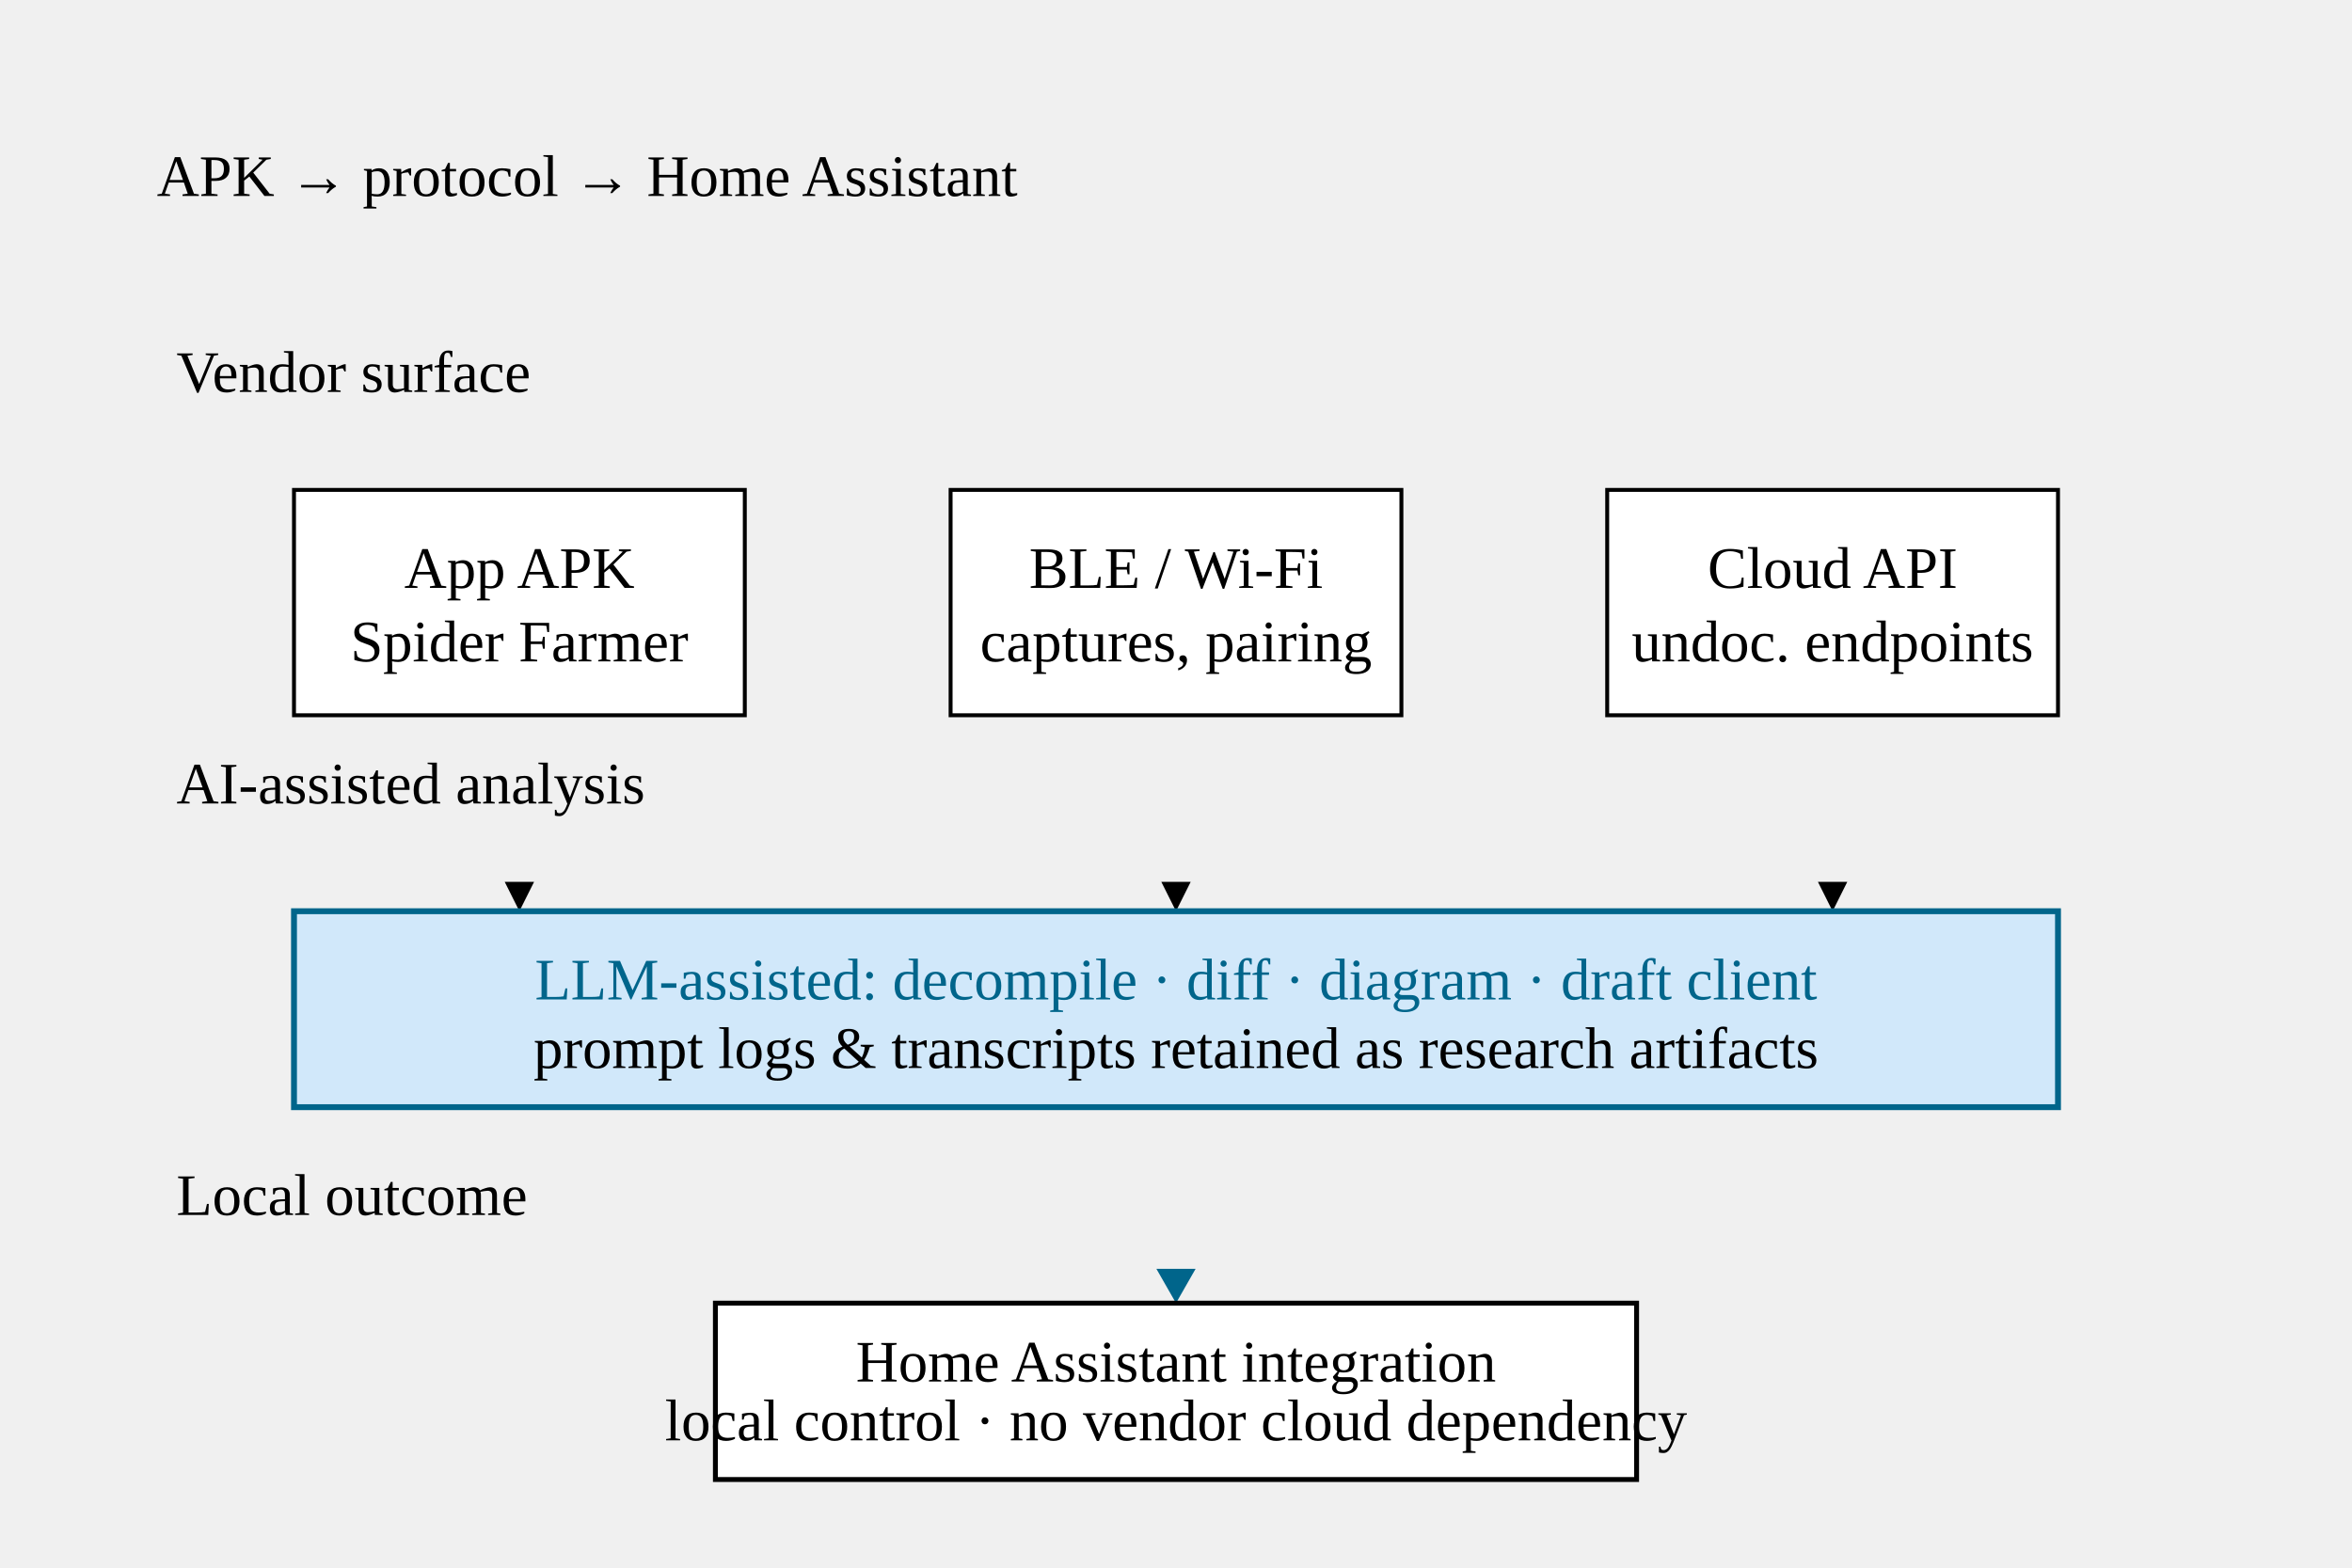
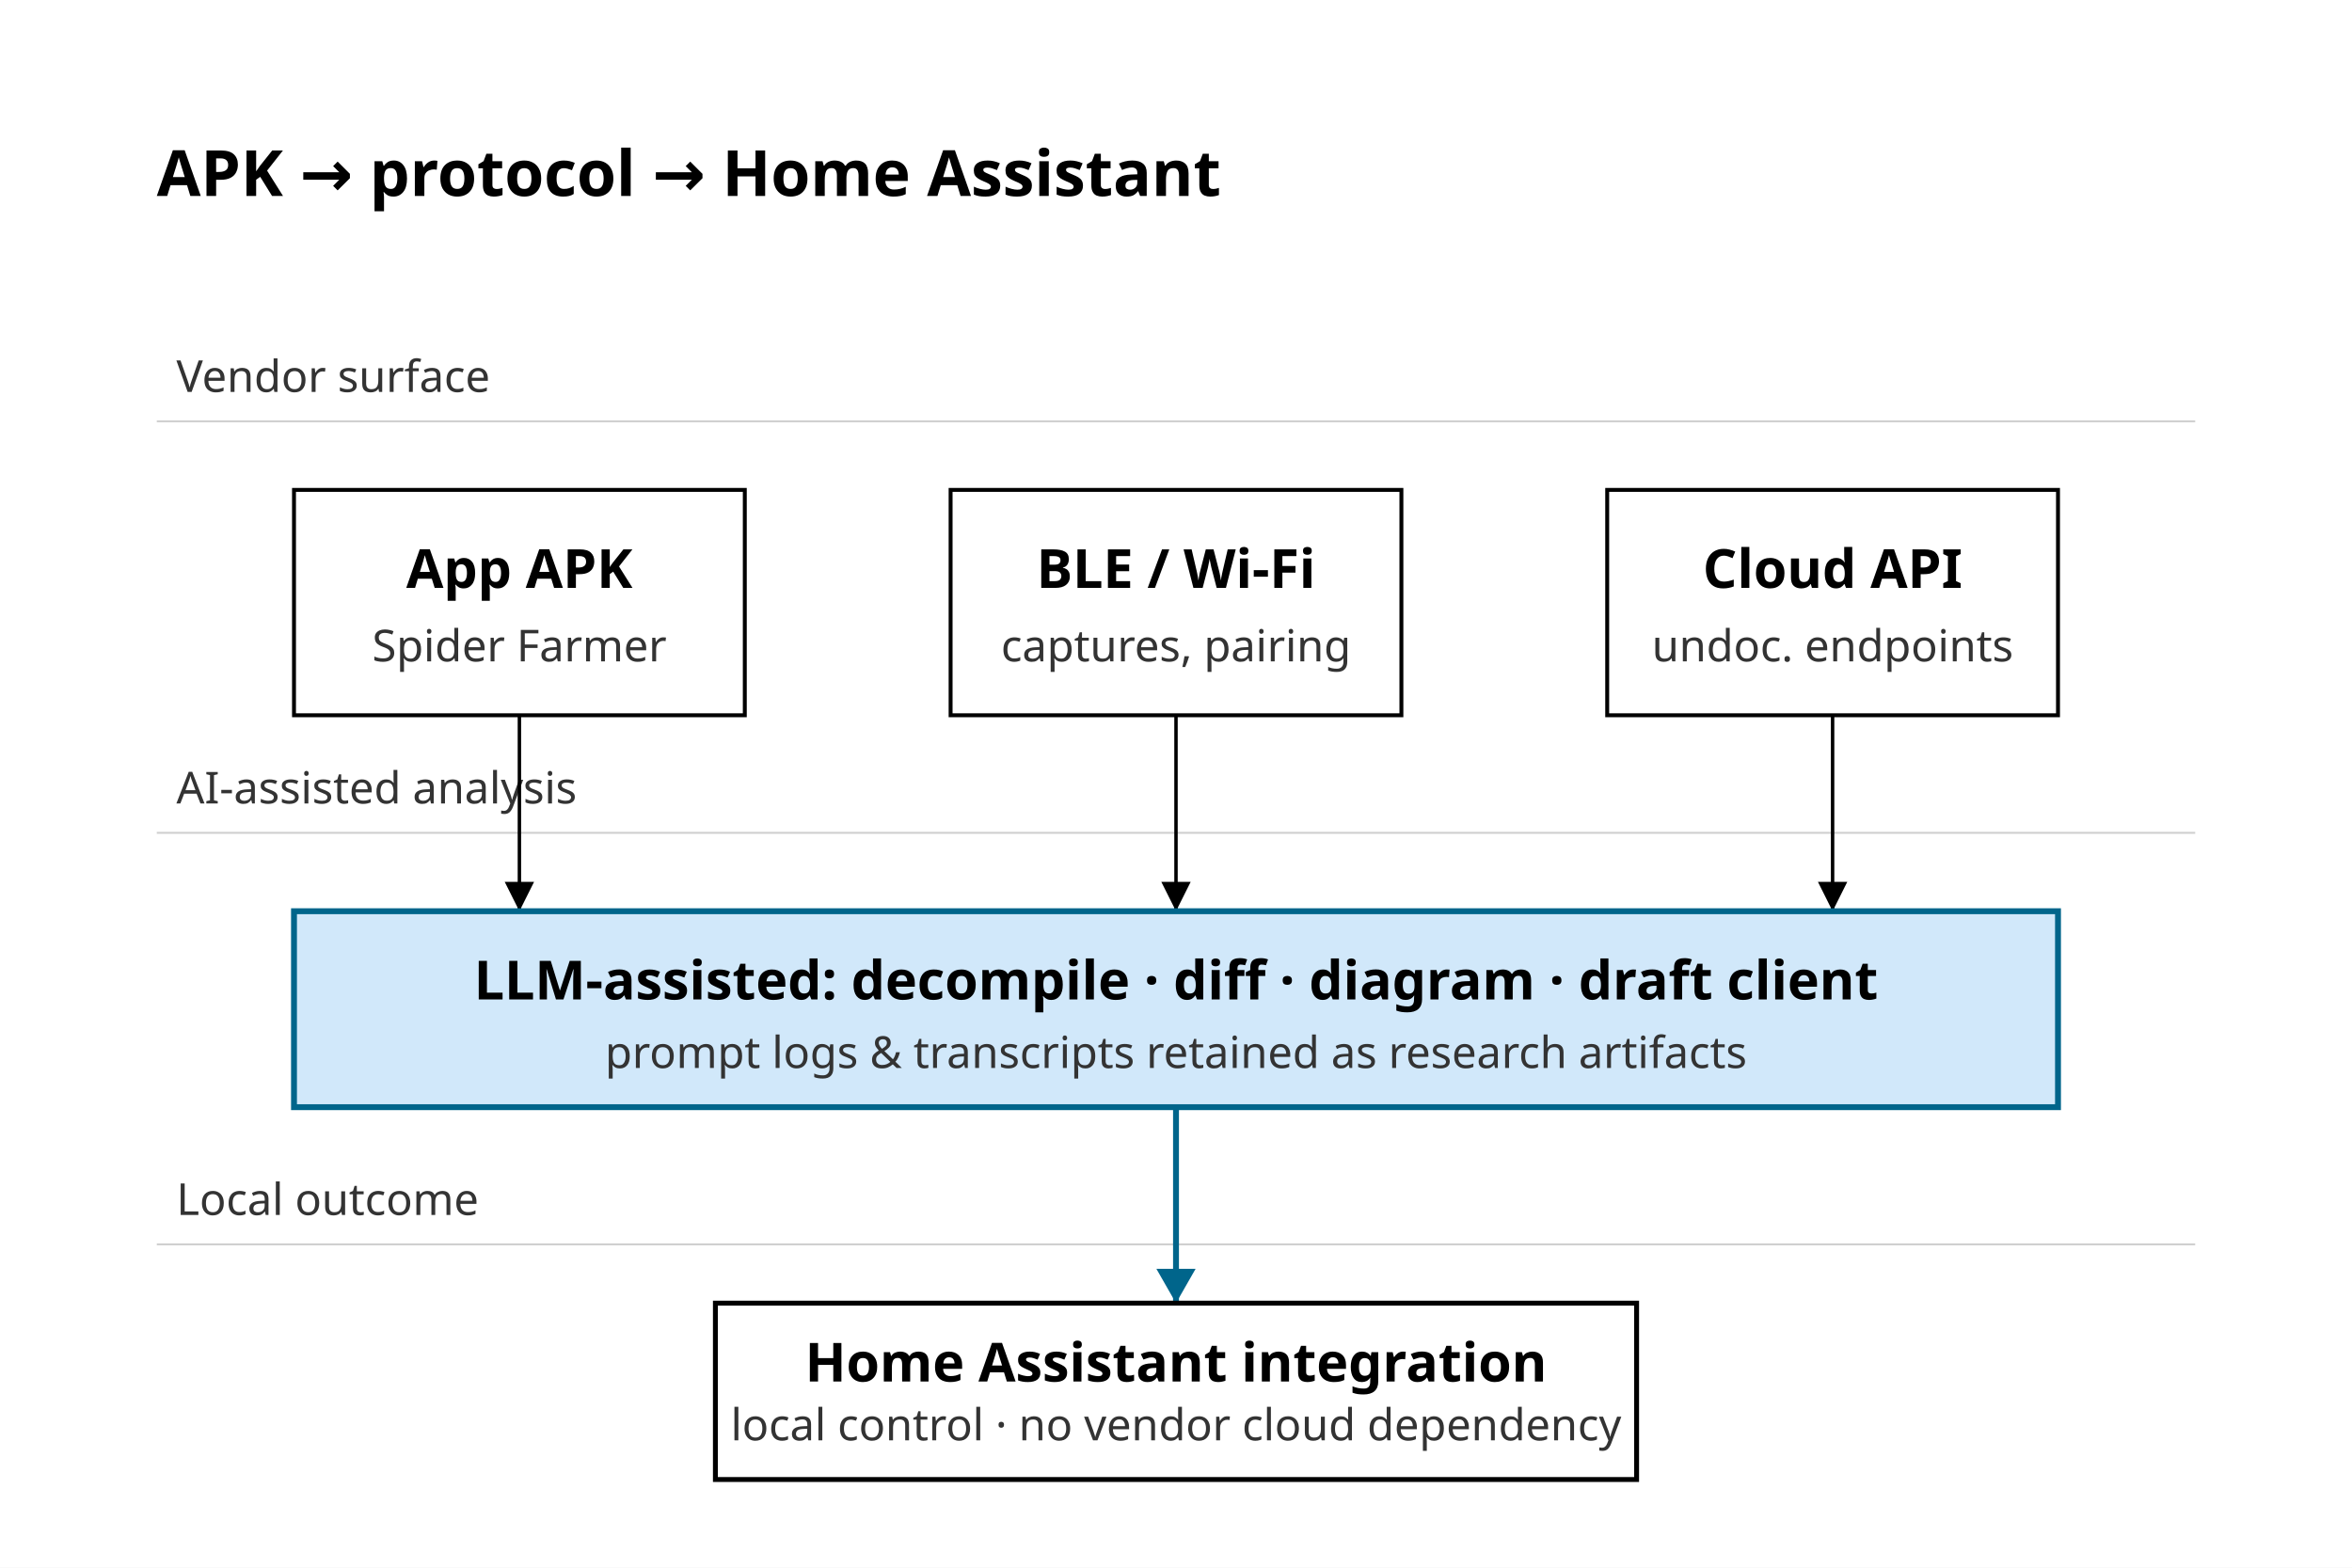
<svg xmlns="http://www.w3.org/2000/svg" viewBox="0 0 480 320" preserveAspectRatio="xMidYMid meet">
+   <defs>
+     <style type="text/css">
+       .lbl-title { font: 600 13px sans-serif; fill: #000; }
+       .lbl-bold  { font: 600 11px sans-serif; fill: #000; }
+       .lbl       { font: 11px sans-serif; fill: #000; }
+       .lbl-sm    { font: 9px sans-serif; fill: #333; }
+       .grid      { stroke: #cfcfcf; stroke-width: 0.4; fill: none; }
+       .hairline  { stroke: #999; stroke-width: 0.6; fill: none; }
+       .rule      { stroke: #000; stroke-width: 0.7; fill: none; }
+       .accent-stroke { stroke: #00658b; stroke-width: 1.2; fill: none; }
+     </style>
+   </defs>
+   <rect width="100%" height="100%" fill="white" />
  <text x="32" y="40" class="lbl-title">APK → protocol → Home Assistant</text>
  <g>
    <line class="grid" x1="32" y1="86" x2="448" y2="86" />
    <line class="grid" x1="32" y1="170" x2="448" y2="170" />
    <line class="grid" x1="32" y1="254" x2="448" y2="254" />
    <text x="36" y="80" class="lbl-sm">Vendor surface</text>
    <text x="36" y="164" class="lbl-sm">AI-assisted analysis</text>
    <text x="36" y="248" class="lbl-sm">Local outcome</text>
  </g>
  <g>
    <rect x="60" y="100" width="92" height="46" fill="#fff" stroke="#000" stroke-width="0.8" />
    <text x="106" y="120" class="lbl-bold" text-anchor="middle">App APK</text>
    <text x="106" y="135" class="lbl-sm" text-anchor="middle">Spider Farmer</text>
    <rect x="194" y="100" width="92" height="46" fill="#fff" stroke="#000" stroke-width="0.8" />
    <text x="240" y="120" class="lbl-bold" text-anchor="middle">BLE / Wi-Fi</text>
    <text x="240" y="135" class="lbl-sm" text-anchor="middle">captures, pairing</text>
    <rect x="328" y="100" width="92" height="46" fill="#fff" stroke="#000" stroke-width="0.8" />
    <text x="374" y="120" class="lbl-bold" text-anchor="middle">Cloud API</text>
    <text x="374" y="135" class="lbl-sm" text-anchor="middle">undoc. endpoints</text>
    <line x1="106" y1="146" x2="106" y2="186" class="rule" />
    <line x1="240" y1="146" x2="240" y2="186" class="rule" />
    <line x1="374" y1="146" x2="374" y2="186" class="rule" />
    <polygon points="106,186 103,180 109,180" fill="#000" />
    <polygon points="240,186 237,180 243,180" fill="#000" />
    <polygon points="374,186 371,180 377,180" fill="#000" />
  </g>
  <rect x="60" y="186" width="360" height="40" fill="#d1e8fa" stroke="#00658b" stroke-width="1.2" />
  <text x="240" y="204" class="lbl-bold" text-anchor="middle" fill="#00658b">LLM-assisted: decompile · diff · diagram · draft client</text>
  <text x="240" y="218" class="lbl-sm" text-anchor="middle">prompt logs &amp; transcripts retained as research artifacts</text>
  <line x1="240" y1="226" x2="240" y2="266" class="accent-stroke" />
  <polygon points="240,266 236,259 244,259" fill="#00658b" />
  <rect x="146" y="266" width="188" height="36" fill="#fff" stroke="#000" stroke-width="1" />
  <text x="240" y="282" class="lbl-bold" text-anchor="middle">Home Assistant integration</text>
  <text x="240" y="294" class="lbl-sm" text-anchor="middle">local control · no vendor cloud dependency</text>
</svg>
